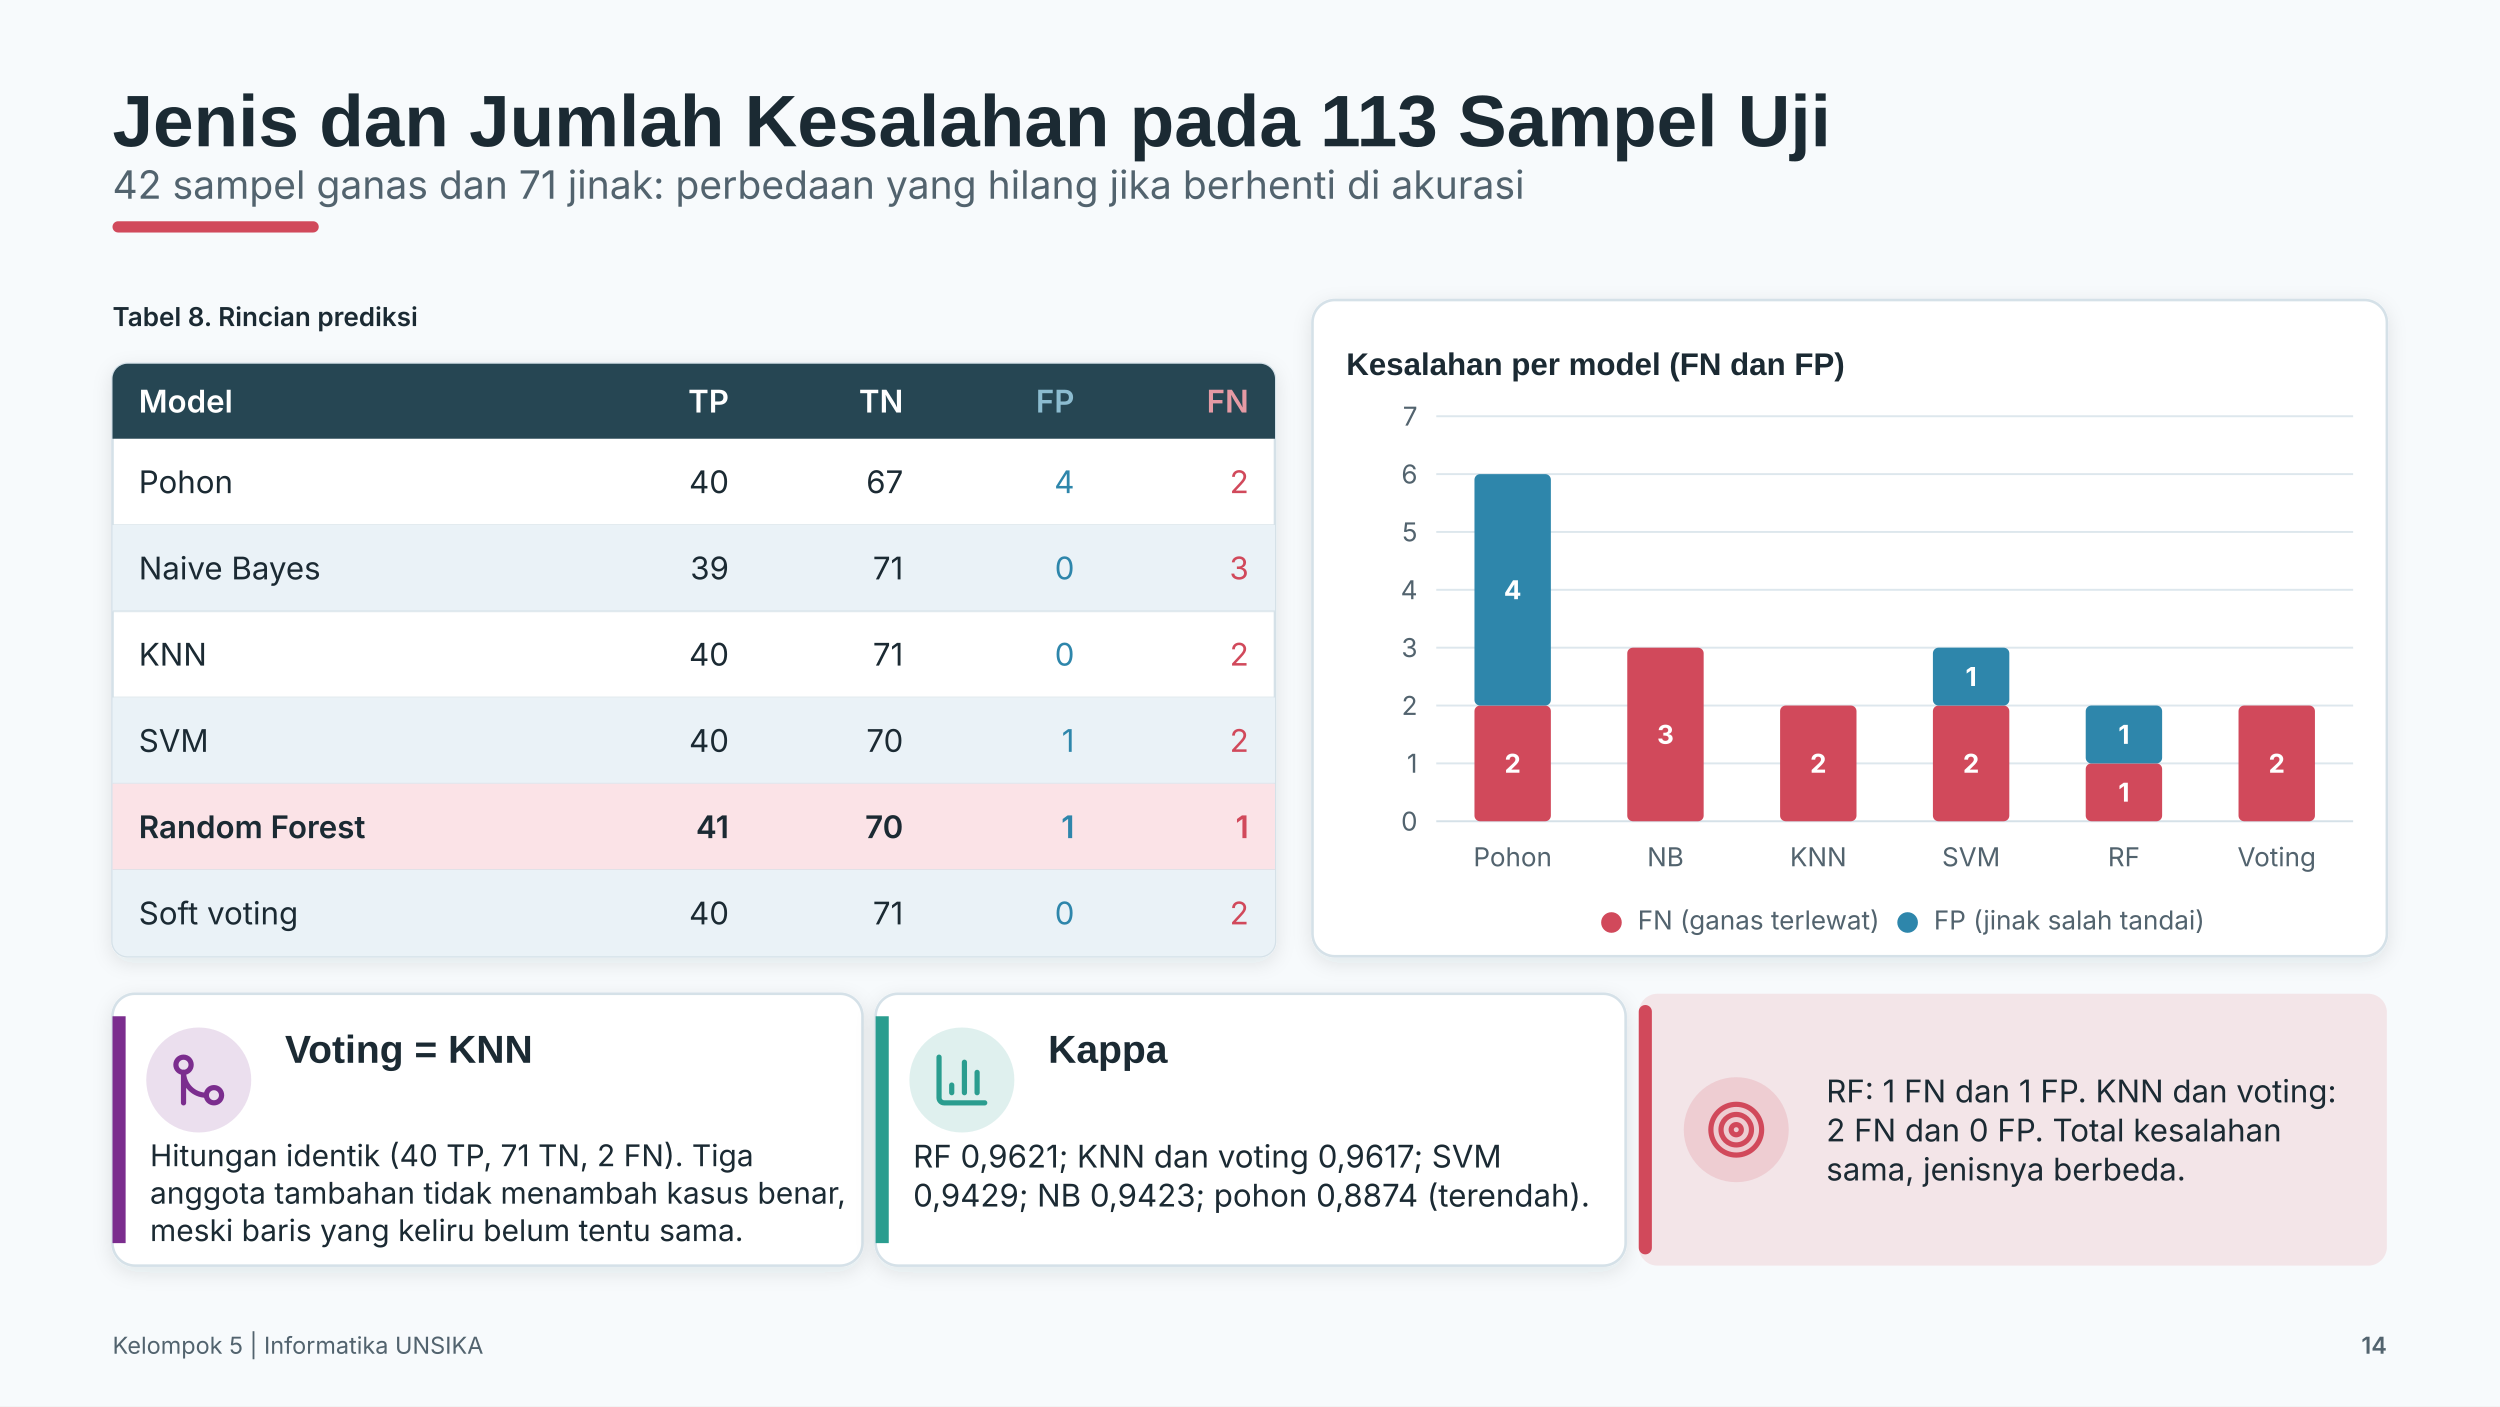
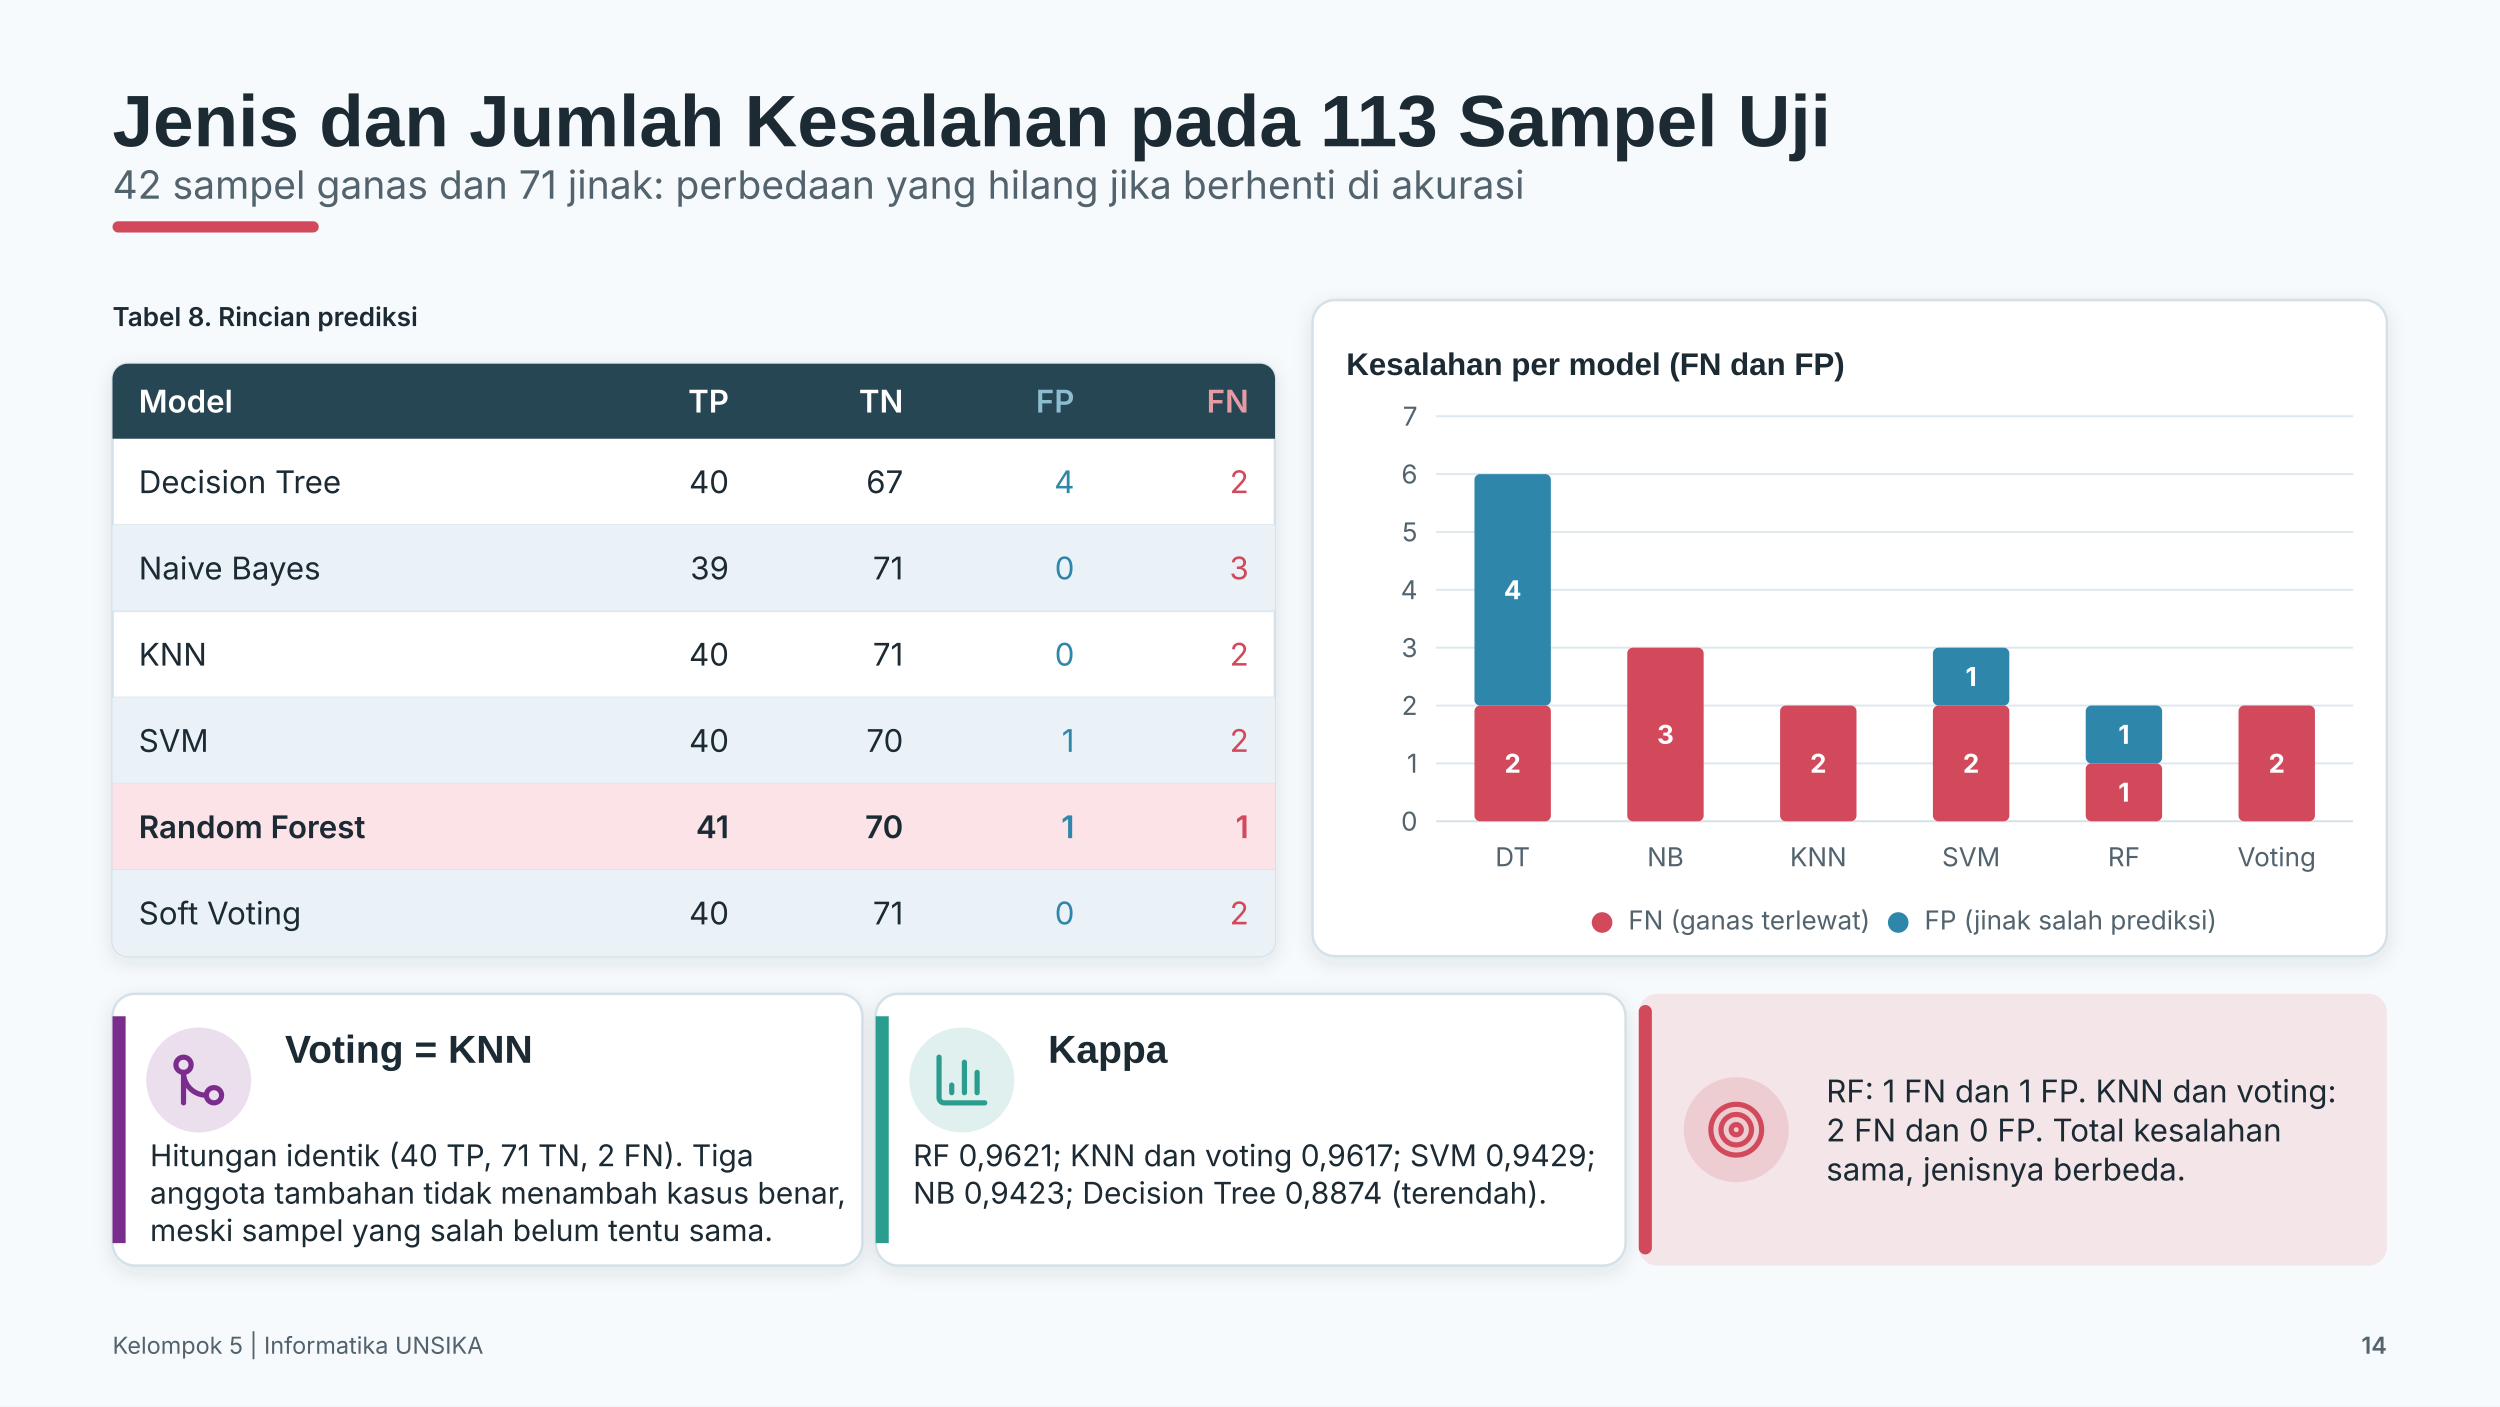
<svg xmlns="http://www.w3.org/2000/svg" width="1333.33" height="750.00" viewBox="0 0 1333.33 750.00">
  <defs>
    <filter id="soft" x="-20%" y="-20%" width="140%" height="140%">
      <feDropShadow dx="0" dy="3" stdDeviation="5" flood-color="#1B2A33" flood-opacity="0.10" />
    </filter>
  </defs>
  <rect x="0.00" y="0.00" width="1333.33" height="750.00" fill="#F7FAFC" />
  <text x="60.00" y="78.00" font-family="'Poppins','Calibri',Arial,sans-serif" font-size="38.89" font-weight="700" fill="#1B2A33">Jenis dan Jumlah Kesalahan pada 113 Sampel Uji</text>
  <text x="60.00" y="106.00" font-family="'Inter','Calibri',Arial,sans-serif" font-size="20.83" font-weight="400" fill="#52636E">42 sampel ganas dan 71 jinak: perbedaan yang hilang jika berhenti di akurasi</text>
  <rect x="60.00" y="118.00" width="110.00" height="6.00" fill="#D1495B" rx="3.00" />
  <text x="60.00" y="173.89" font-family="'Inter','Calibri',Arial,sans-serif" font-size="13.89" font-weight="600" fill="#1B2A33">Tabel 8. Rincian prediksi</text>
  <clipPath id="tbl60_160">
    <rect x="60.00" y="194.00" width="620.00" height="316.00" rx="8" />
  </clipPath>
  <rect x="60.00" y="194.00" width="620.00" height="316.00" fill="#FFFFFF" rx="8.00" stroke="#D5E1E8" stroke-width="1.39" filter="url(#soft)" />
  <g clip-path="url(#tbl60_160)">
    <rect x="60.00" y="194.00" width="620.00" height="40.00" fill="#264653" />
    <text x="74.00" y="220.00" font-family="'Inter','Calibri',Arial,sans-serif" font-size="16.67" font-weight="600" fill="#FFFFFF">Model</text>
    <text x="388.77" y="220.00" font-family="'Inter','Calibri',Arial,sans-serif" font-size="16.67" font-weight="600" fill="#FFFFFF" text-anchor="end">TP</text>
    <text x="481.74" y="220.00" font-family="'Inter','Calibri',Arial,sans-serif" font-size="16.67" font-weight="600" fill="#FFFFFF" text-anchor="end">TN</text>
    <text x="573.03" y="220.00" font-family="'Inter','Calibri',Arial,sans-serif" font-size="16.67" font-weight="600" fill="#8CBCD0" text-anchor="end">FP</text>
    <text x="666.00" y="220.00" font-family="'Inter','Calibri',Arial,sans-serif" font-size="16.67" font-weight="600" fill="#E59AA4" text-anchor="end">FN</text>
-     <text x="74.00" y="263.00" font-family="'Inter','Calibri',Arial,sans-serif" font-size="16.67" font-weight="400" fill="#1B2A33">Pohon</text>
+     <text x="74.00" y="263.00" font-family="'Inter','Calibri',Arial,sans-serif" font-size="16.67" font-weight="400" fill="#1B2A33">Decision Tree</text>
    <text x="388.77" y="263.00" font-family="'Inter','Calibri',Arial,sans-serif" font-size="16.67" font-weight="400" fill="#1B2A33" text-anchor="end">40</text>
    <text x="481.74" y="263.00" font-family="'Inter','Calibri',Arial,sans-serif" font-size="16.67" font-weight="400" fill="#1B2A33" text-anchor="end">67</text>
    <text x="573.03" y="263.00" font-family="'Inter','Calibri',Arial,sans-serif" font-size="16.67" font-weight="400" fill="#2E86AB" text-anchor="end">4</text>
    <text x="666.00" y="263.00" font-family="'Inter','Calibri',Arial,sans-serif" font-size="16.67" font-weight="400" fill="#D1495B" text-anchor="end">2</text>
    <line x1="60.00" y1="280.00" x2="680.00" y2="280.00" stroke="#D5E1E8" stroke-width="1.04" opacity="0.7" />
    <rect x="60.00" y="280.00" width="620.00" height="46.00" fill="#EAF2F7" />
    <text x="74.00" y="309.00" font-family="'Inter','Calibri',Arial,sans-serif" font-size="16.67" font-weight="400" fill="#1B2A33">Naive Bayes</text>
    <text x="388.77" y="309.00" font-family="'Inter','Calibri',Arial,sans-serif" font-size="16.67" font-weight="400" fill="#1B2A33" text-anchor="end">39</text>
    <text x="481.74" y="309.00" font-family="'Inter','Calibri',Arial,sans-serif" font-size="16.67" font-weight="400" fill="#1B2A33" text-anchor="end">71</text>
    <text x="573.03" y="309.00" font-family="'Inter','Calibri',Arial,sans-serif" font-size="16.67" font-weight="400" fill="#2E86AB" text-anchor="end">0</text>
    <text x="666.00" y="309.00" font-family="'Inter','Calibri',Arial,sans-serif" font-size="16.67" font-weight="400" fill="#D1495B" text-anchor="end">3</text>
    <line x1="60.00" y1="326.00" x2="680.00" y2="326.00" stroke="#D5E1E8" stroke-width="1.04" opacity="0.7" />
    <text x="74.00" y="355.00" font-family="'Inter','Calibri',Arial,sans-serif" font-size="16.67" font-weight="400" fill="#1B2A33">KNN</text>
    <text x="388.77" y="355.00" font-family="'Inter','Calibri',Arial,sans-serif" font-size="16.67" font-weight="400" fill="#1B2A33" text-anchor="end">40</text>
    <text x="481.74" y="355.00" font-family="'Inter','Calibri',Arial,sans-serif" font-size="16.67" font-weight="400" fill="#1B2A33" text-anchor="end">71</text>
    <text x="573.03" y="355.00" font-family="'Inter','Calibri',Arial,sans-serif" font-size="16.67" font-weight="400" fill="#2E86AB" text-anchor="end">0</text>
    <text x="666.00" y="355.00" font-family="'Inter','Calibri',Arial,sans-serif" font-size="16.67" font-weight="400" fill="#D1495B" text-anchor="end">2</text>
    <line x1="60.00" y1="372.00" x2="680.00" y2="372.00" stroke="#D5E1E8" stroke-width="1.04" opacity="0.7" />
    <rect x="60.00" y="372.00" width="620.00" height="46.00" fill="#EAF2F7" />
    <text x="74.00" y="401.00" font-family="'Inter','Calibri',Arial,sans-serif" font-size="16.67" font-weight="400" fill="#1B2A33">SVM</text>
    <text x="388.77" y="401.00" font-family="'Inter','Calibri',Arial,sans-serif" font-size="16.67" font-weight="400" fill="#1B2A33" text-anchor="end">40</text>
    <text x="481.74" y="401.00" font-family="'Inter','Calibri',Arial,sans-serif" font-size="16.67" font-weight="400" fill="#1B2A33" text-anchor="end">70</text>
    <text x="573.03" y="401.00" font-family="'Inter','Calibri',Arial,sans-serif" font-size="16.67" font-weight="400" fill="#2E86AB" text-anchor="end">1</text>
    <text x="666.00" y="401.00" font-family="'Inter','Calibri',Arial,sans-serif" font-size="16.67" font-weight="400" fill="#D1495B" text-anchor="end">2</text>
    <line x1="60.00" y1="418.00" x2="680.00" y2="418.00" stroke="#D5E1E8" stroke-width="1.04" opacity="0.7" />
    <rect x="60.00" y="418.00" width="620.00" height="46.00" fill="#FBE3E7" />
    <text x="74.00" y="447.00" font-family="'Inter','Calibri',Arial,sans-serif" font-size="16.67" font-weight="600" fill="#1B2A33">Random Forest</text>
    <text x="388.77" y="447.00" font-family="'Inter','Calibri',Arial,sans-serif" font-size="16.67" font-weight="600" fill="#1B2A33" text-anchor="end">41</text>
    <text x="481.74" y="447.00" font-family="'Inter','Calibri',Arial,sans-serif" font-size="16.67" font-weight="600" fill="#1B2A33" text-anchor="end">70</text>
    <text x="573.03" y="447.00" font-family="'Inter','Calibri',Arial,sans-serif" font-size="16.67" font-weight="600" fill="#2E86AB" text-anchor="end">1</text>
    <text x="666.00" y="447.00" font-family="'Inter','Calibri',Arial,sans-serif" font-size="16.67" font-weight="600" fill="#D1495B" text-anchor="end">1</text>
    <line x1="60.00" y1="464.00" x2="680.00" y2="464.00" stroke="#D5E1E8" stroke-width="1.04" opacity="0.7" />
    <rect x="60.00" y="464.00" width="620.00" height="46.00" fill="#EAF2F7" />
-     <text x="74.00" y="493.00" font-family="'Inter','Calibri',Arial,sans-serif" font-size="16.67" font-weight="400" fill="#1B2A33">Soft voting</text>
+     <text x="74.00" y="493.00" font-family="'Inter','Calibri',Arial,sans-serif" font-size="16.67" font-weight="400" fill="#1B2A33">Soft Voting</text>
    <text x="388.77" y="493.00" font-family="'Inter','Calibri',Arial,sans-serif" font-size="16.67" font-weight="400" fill="#1B2A33" text-anchor="end">40</text>
    <text x="481.74" y="493.00" font-family="'Inter','Calibri',Arial,sans-serif" font-size="16.67" font-weight="400" fill="#1B2A33" text-anchor="end">71</text>
    <text x="573.03" y="493.00" font-family="'Inter','Calibri',Arial,sans-serif" font-size="16.67" font-weight="400" fill="#2E86AB" text-anchor="end">0</text>
    <text x="666.00" y="493.00" font-family="'Inter','Calibri',Arial,sans-serif" font-size="16.67" font-weight="400" fill="#D1495B" text-anchor="end">2</text>
  </g>
  <rect x="700.00" y="160.00" width="573.00" height="350.00" fill="#FFFFFF" rx="12.00" stroke="#D5E1E8" stroke-width="1.39" filter="url(#soft)" />
  <text x="718.00" y="200.00" font-family="'Poppins','Calibri',Arial,sans-serif" font-size="16.67" font-weight="600" fill="#1B2A33">Kesalahan per model (FN dan FP)</text>
  <line x1="766.00" y1="438.00" x2="1255.00" y2="438.00" stroke="#D5E1E8" stroke-width="1.04" opacity="1" />
  <text x="756.00" y="443.00" font-family="'Inter','Calibri',Arial,sans-serif" font-size="13.89" font-weight="400" fill="#52636E" text-anchor="end">0</text>
  <line x1="766.00" y1="407.14" x2="1255.00" y2="407.14" stroke="#D5E1E8" stroke-width="1.04" opacity="0.8" />
  <text x="756.00" y="412.14" font-family="'Inter','Calibri',Arial,sans-serif" font-size="13.89" font-weight="400" fill="#52636E" text-anchor="end">1</text>
  <line x1="766.00" y1="376.29" x2="1255.00" y2="376.29" stroke="#D5E1E8" stroke-width="1.04" opacity="0.8" />
  <text x="756.00" y="381.29" font-family="'Inter','Calibri',Arial,sans-serif" font-size="13.89" font-weight="400" fill="#52636E" text-anchor="end">2</text>
  <line x1="766.00" y1="345.43" x2="1255.00" y2="345.43" stroke="#D5E1E8" stroke-width="1.04" opacity="0.8" />
  <text x="756.00" y="350.43" font-family="'Inter','Calibri',Arial,sans-serif" font-size="13.89" font-weight="400" fill="#52636E" text-anchor="end">3</text>
  <line x1="766.00" y1="314.57" x2="1255.00" y2="314.57" stroke="#D5E1E8" stroke-width="1.04" opacity="0.8" />
  <text x="756.00" y="319.57" font-family="'Inter','Calibri',Arial,sans-serif" font-size="13.89" font-weight="400" fill="#52636E" text-anchor="end">4</text>
  <line x1="766.00" y1="283.71" x2="1255.00" y2="283.71" stroke="#D5E1E8" stroke-width="1.04" opacity="0.8" />
  <text x="756.00" y="288.71" font-family="'Inter','Calibri',Arial,sans-serif" font-size="13.89" font-weight="400" fill="#52636E" text-anchor="end">5</text>
  <line x1="766.00" y1="252.86" x2="1255.00" y2="252.86" stroke="#D5E1E8" stroke-width="1.04" opacity="0.8" />
  <text x="756.00" y="257.86" font-family="'Inter','Calibri',Arial,sans-serif" font-size="13.89" font-weight="400" fill="#52636E" text-anchor="end">6</text>
  <line x1="766.00" y1="222.00" x2="1255.00" y2="222.00" stroke="#D5E1E8" stroke-width="1.04" opacity="0.8" />
  <text x="756.00" y="227.00" font-family="'Inter','Calibri',Arial,sans-serif" font-size="13.89" font-weight="400" fill="#52636E" text-anchor="end">7</text>
  <rect x="786.38" y="376.29" width="40.75" height="61.71" fill="#D1495B" rx="3.00" />
  <text x="806.75" y="412.14" font-family="'Inter','Calibri',Arial,sans-serif" font-size="13.89" font-weight="700" fill="#FFFFFF" text-anchor="middle">2</text>
  <rect x="786.38" y="252.86" width="40.75" height="123.43" fill="#2E86AB" rx="3.00" />
  <text x="806.75" y="319.57" font-family="'Inter','Calibri',Arial,sans-serif" font-size="13.89" font-weight="700" fill="#FFFFFF" text-anchor="middle">4</text>
-   <text x="806.75" y="462.00" font-family="'Inter','Calibri',Arial,sans-serif" font-size="13.89" font-weight="400" fill="#52636E" text-anchor="middle">Pohon</text>
+   <text x="806.75" y="462.00" font-family="'Inter','Calibri',Arial,sans-serif" font-size="13.89" font-weight="400" fill="#52636E" text-anchor="middle">DT</text>
  <rect x="867.87" y="345.43" width="40.75" height="92.57" fill="#D1495B" rx="3.00" />
  <text x="888.25" y="396.71" font-family="'Inter','Calibri',Arial,sans-serif" font-size="13.89" font-weight="700" fill="#FFFFFF" text-anchor="middle">3</text>
  <text x="888.25" y="462.00" font-family="'Inter','Calibri',Arial,sans-serif" font-size="13.89" font-weight="400" fill="#52636E" text-anchor="middle">NB</text>
  <rect x="949.38" y="376.29" width="40.75" height="61.71" fill="#D1495B" rx="3.00" />
  <text x="969.75" y="412.14" font-family="'Inter','Calibri',Arial,sans-serif" font-size="13.89" font-weight="700" fill="#FFFFFF" text-anchor="middle">2</text>
  <text x="969.75" y="462.00" font-family="'Inter','Calibri',Arial,sans-serif" font-size="13.89" font-weight="400" fill="#52636E" text-anchor="middle">KNN</text>
  <rect x="1030.88" y="376.29" width="40.75" height="61.71" fill="#D1495B" rx="3.00" />
  <text x="1051.25" y="412.14" font-family="'Inter','Calibri',Arial,sans-serif" font-size="13.89" font-weight="700" fill="#FFFFFF" text-anchor="middle">2</text>
  <rect x="1030.88" y="345.43" width="40.75" height="30.86" fill="#2E86AB" rx="3.00" />
  <text x="1051.25" y="365.86" font-family="'Inter','Calibri',Arial,sans-serif" font-size="13.89" font-weight="700" fill="#FFFFFF" text-anchor="middle">1</text>
  <text x="1051.25" y="462.00" font-family="'Inter','Calibri',Arial,sans-serif" font-size="13.89" font-weight="400" fill="#52636E" text-anchor="middle">SVM</text>
  <rect x="1112.38" y="407.14" width="40.75" height="30.86" fill="#D1495B" rx="3.00" />
  <text x="1132.75" y="427.57" font-family="'Inter','Calibri',Arial,sans-serif" font-size="13.89" font-weight="700" fill="#FFFFFF" text-anchor="middle">1</text>
  <rect x="1112.38" y="376.29" width="40.75" height="30.86" fill="#2E86AB" rx="3.00" />
  <text x="1132.75" y="396.71" font-family="'Inter','Calibri',Arial,sans-serif" font-size="13.89" font-weight="700" fill="#FFFFFF" text-anchor="middle">1</text>
  <text x="1132.75" y="462.00" font-family="'Inter','Calibri',Arial,sans-serif" font-size="13.89" font-weight="400" fill="#52636E" text-anchor="middle">RF</text>
  <rect x="1193.88" y="376.29" width="40.75" height="61.71" fill="#D1495B" rx="3.00" />
  <text x="1214.25" y="412.14" font-family="'Inter','Calibri',Arial,sans-serif" font-size="13.89" font-weight="700" fill="#FFFFFF" text-anchor="middle">2</text>
  <text x="1214.25" y="462.00" font-family="'Inter','Calibri',Arial,sans-serif" font-size="13.89" font-weight="400" fill="#52636E" text-anchor="middle">Voting</text>
-   <circle cx="859.44" cy="492.00" r="5.50" fill="#D1495B" />
-   <text x="873.44" y="495.70" font-family="'Inter','Calibri',Arial,sans-serif" font-size="13.89" font-weight="400" fill="#52636E">FN (ganas terlewat)</text>
-   <circle cx="1017.39" cy="492.00" r="5.50" fill="#2E86AB" />
-   <text x="1031.39" y="495.70" font-family="'Inter','Calibri',Arial,sans-serif" font-size="13.89" font-weight="400" fill="#52636E">FP (jinak salah tandai)</text>
+   <circle cx="854.44" cy="492.00" r="5.50" fill="#D1495B" />
+   <text x="868.44" y="495.70" font-family="'Inter','Calibri',Arial,sans-serif" font-size="13.89" font-weight="400" fill="#52636E">FN (ganas terlewat)</text>
+   <circle cx="1012.38" cy="492.00" r="5.50" fill="#2E86AB" />
+   <text x="1026.38" y="495.70" font-family="'Inter','Calibri',Arial,sans-serif" font-size="13.89" font-weight="400" fill="#52636E">FP (jinak salah prediksi)</text>
  <rect x="60.00" y="530.00" width="400.00" height="145.00" fill="#FFFFFF" rx="12.00" stroke="#D5E1E8" stroke-width="1.39" filter="url(#soft)" />
  <rect x="60.00" y="542.00" width="7.00" height="121.00" fill="#7B2D8E" />
  <circle cx="106.00" cy="576.00" r="28.00" fill="#7B2D8E" fill-opacity="0.15" />
  <g transform="translate(89.76,559.76) scale(1.3533)" fill="none" stroke="#7B2D8E" stroke-width="2.053" stroke-linecap="round" stroke-linejoin="round">
    <circle cx="18" cy="18" r="3" />
    <circle cx="6" cy="6" r="3" />
    <path d="M6 21V9a9 9 0 0 0 9 9" />
  </g>
  <text x="152.00" y="566.83" font-family="'Poppins','Calibri',Arial,sans-serif" font-size="20.83" font-weight="600" fill="#1B2A33">Voting = KNN</text>
  <text x="80.00" y="621.97" font-family="'Inter','Calibri',Arial,sans-serif" font-size="15.97" font-weight="400" fill="#1B2A33">Hitungan identik (40 TP, 71 TN, 2 FN). Tiga</text>
  <text x="80.00" y="641.94" font-family="'Inter','Calibri',Arial,sans-serif" font-size="15.97" font-weight="400" fill="#1B2A33">anggota tambahan tidak menambah kasus benar,</text>
-   <text x="80.00" y="661.90" font-family="'Inter','Calibri',Arial,sans-serif" font-size="15.97" font-weight="400" fill="#1B2A33">meski baris yang keliru belum tentu sama.</text>
+   <text x="80.00" y="661.90" font-family="'Inter','Calibri',Arial,sans-serif" font-size="15.97" font-weight="400" fill="#1B2A33">meski sampel yang salah belum tentu sama.</text>
  <rect x="467.00" y="530.00" width="400.00" height="145.00" fill="#FFFFFF" rx="12.00" stroke="#D5E1E8" stroke-width="1.39" filter="url(#soft)" />
  <rect x="467.00" y="542.00" width="7.00" height="121.00" fill="#2A9D8F" />
  <circle cx="513.00" cy="576.00" r="28.00" fill="#2A9D8F" fill-opacity="0.15" />
  <g transform="translate(496.76,559.76) scale(1.3533)" fill="none" stroke="#2A9D8F" stroke-width="2.053" stroke-linecap="round" stroke-linejoin="round">
    <path d="M3 3v16a2 2 0 0 0 2 2h16" />
    <path d="M18 17V9" />
    <path d="M13 17V5" />
    <path d="M8 17v-3" />
  </g>
  <text x="559.00" y="566.83" font-family="'Poppins','Calibri',Arial,sans-serif" font-size="20.83" font-weight="600" fill="#1B2A33">Kappa</text>
-   <text x="487.00" y="622.67" font-family="'Inter','Calibri',Arial,sans-serif" font-size="16.67" font-weight="400" fill="#1B2A33">RF 0,9621; KNN dan voting 0,9617; SVM</text>
-   <text x="487.00" y="643.50" font-family="'Inter','Calibri',Arial,sans-serif" font-size="16.67" font-weight="400" fill="#1B2A33">0,9429; NB 0,9423; pohon 0,8874 (terendah).</text>
+   <text x="487.00" y="621.97" font-family="'Inter','Calibri',Arial,sans-serif" font-size="15.97" font-weight="400" fill="#1B2A33">RF 0,9621; KNN dan voting 0,9617; SVM 0,9429;</text>
+   <text x="487.00" y="641.94" font-family="'Inter','Calibri',Arial,sans-serif" font-size="15.97" font-weight="400" fill="#1B2A33">NB 0,9423; Decision Tree 0,8874 (terendah).</text>
  <rect x="874.00" y="530.00" width="399.00" height="145.00" fill="#D1495B" rx="10.00" fill-opacity="0.12" />
  <rect x="874.00" y="536.00" width="7.00" height="133.00" fill="#D1495B" rx="3.50" />
  <circle cx="926.00" cy="602.50" r="28.00" fill="#D1495B" fill-opacity="0.15" />
  <g transform="translate(909.76,586.26) scale(1.3533)" fill="none" stroke="#D1495B" stroke-width="2.053" stroke-linecap="round" stroke-linejoin="round">
    <circle cx="12" cy="12" r="10" />
    <circle cx="12" cy="12" r="6" />
    <circle cx="12" cy="12" r="2" />
  </g>
  <text x="974.00" y="587.92" font-family="'Inter','Calibri',Arial,sans-serif" font-size="16.67" font-weight="400" fill="#1B2A33">RF: 1 FN dan 1 FP. KNN dan voting:</text>
  <text x="974.00" y="608.75" font-family="'Inter','Calibri',Arial,sans-serif" font-size="16.67" font-weight="400" fill="#1B2A33">2 FN dan 0 FP. Total kesalahan</text>
  <text x="974.00" y="629.58" font-family="'Inter','Calibri',Arial,sans-serif" font-size="16.67" font-weight="400" fill="#1B2A33">sama, jenisnya berbeda.</text>
  <text x="60.00" y="722.00" font-family="'Inter','Calibri',Arial,sans-serif" font-size="12.50" font-weight="400" fill="#52636E">Kelompok 5 | Informatika UNSIKA</text>
  <text x="1273.00" y="722.00" font-family="'Inter','Calibri',Arial,sans-serif" font-size="12.50" font-weight="600" fill="#52636E" text-anchor="end">14</text>
</svg>
